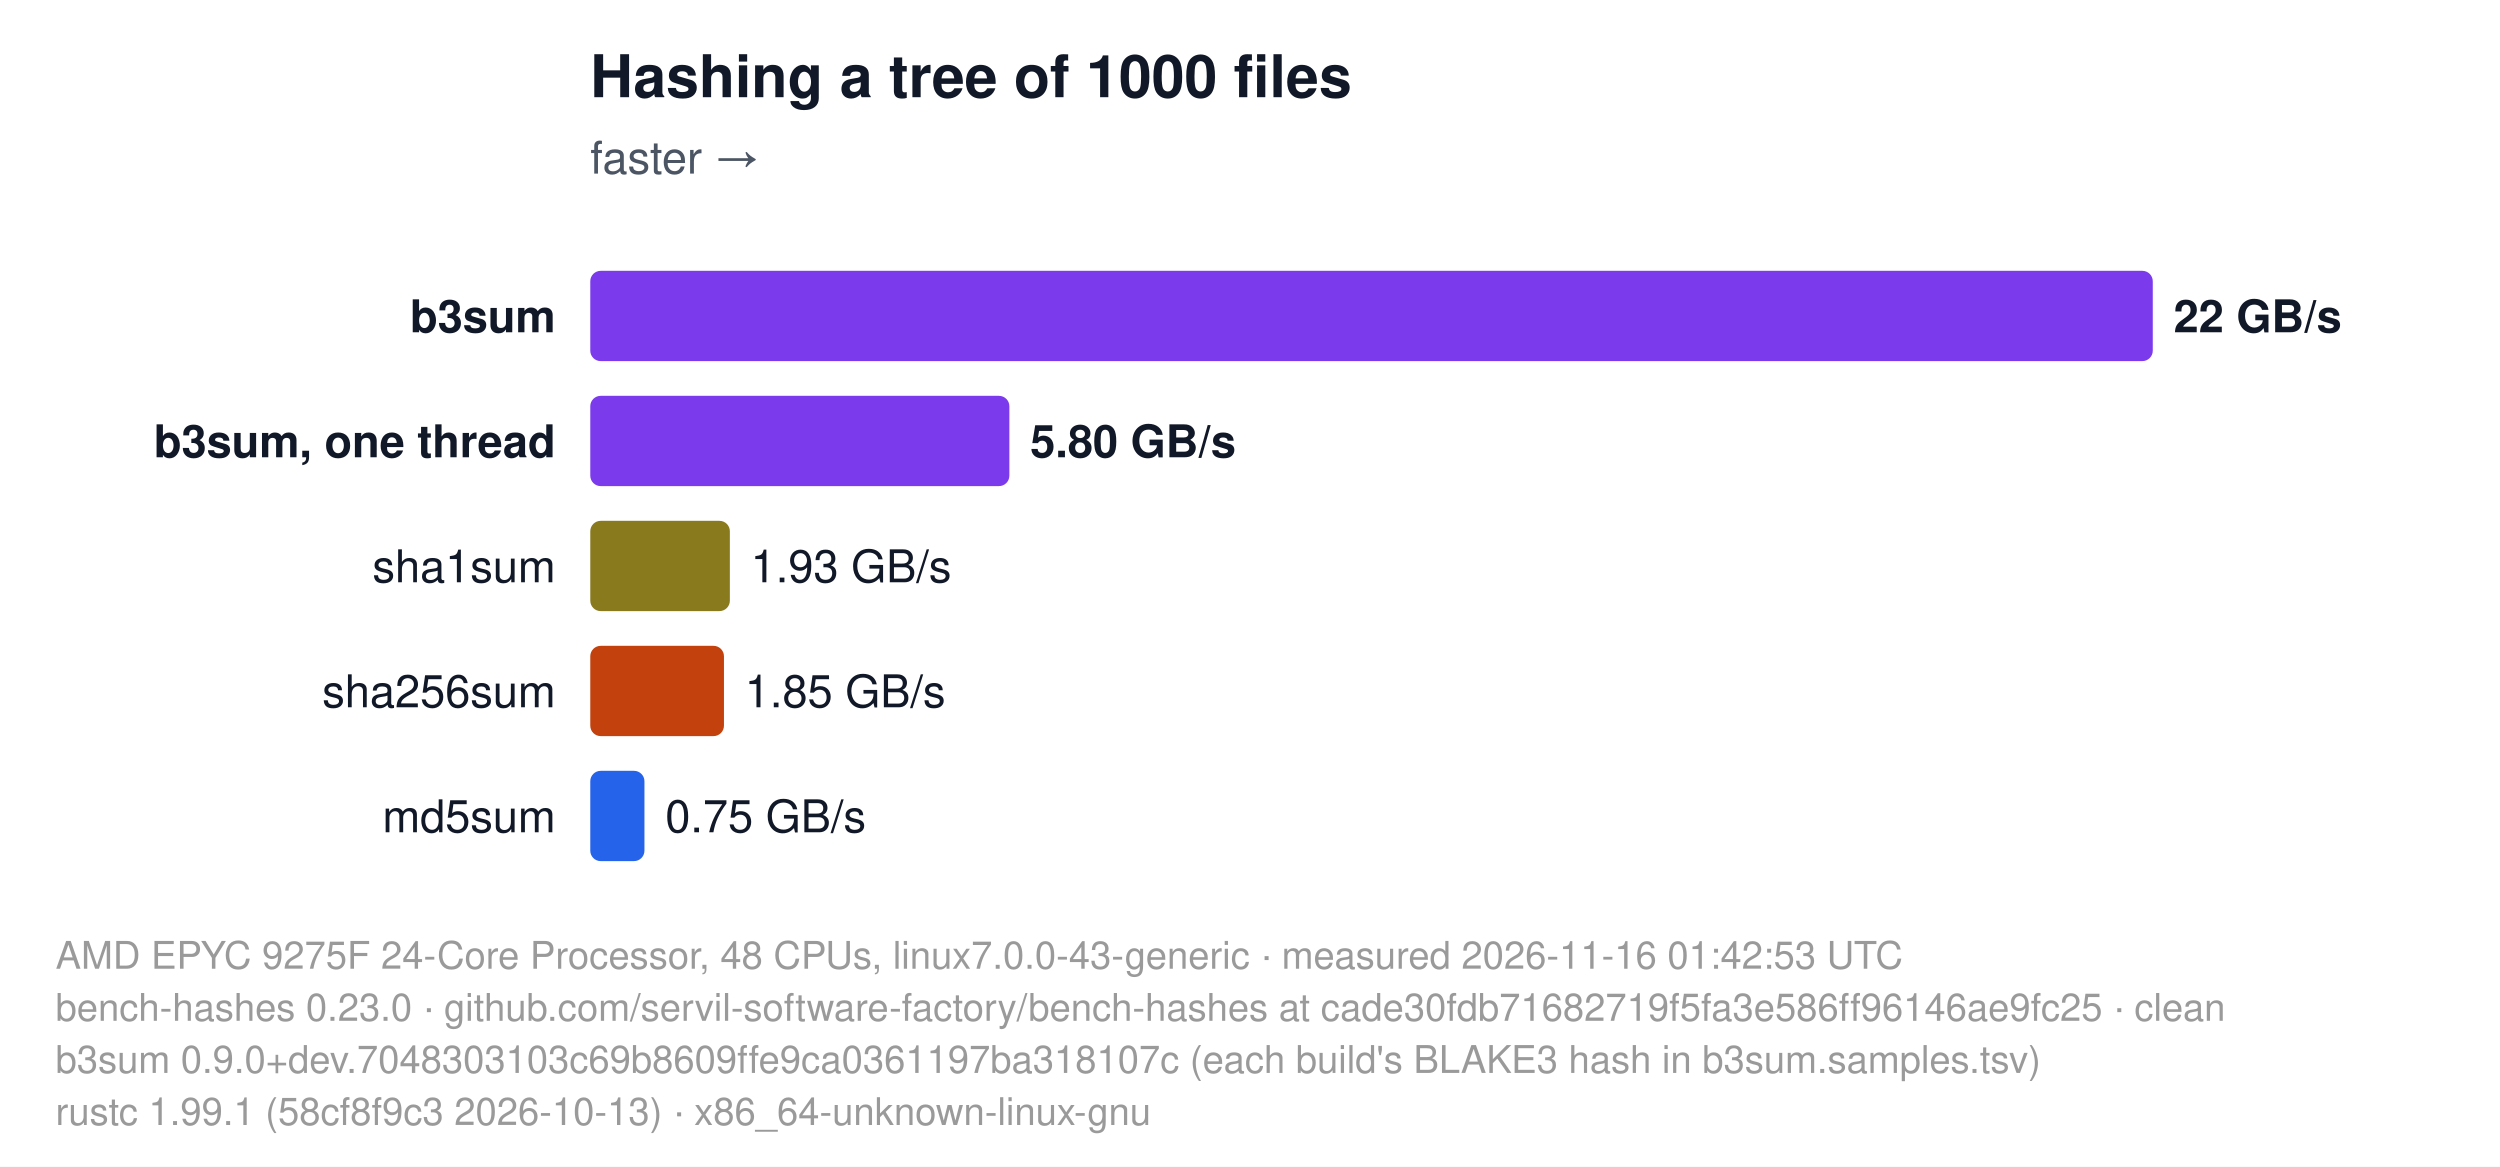
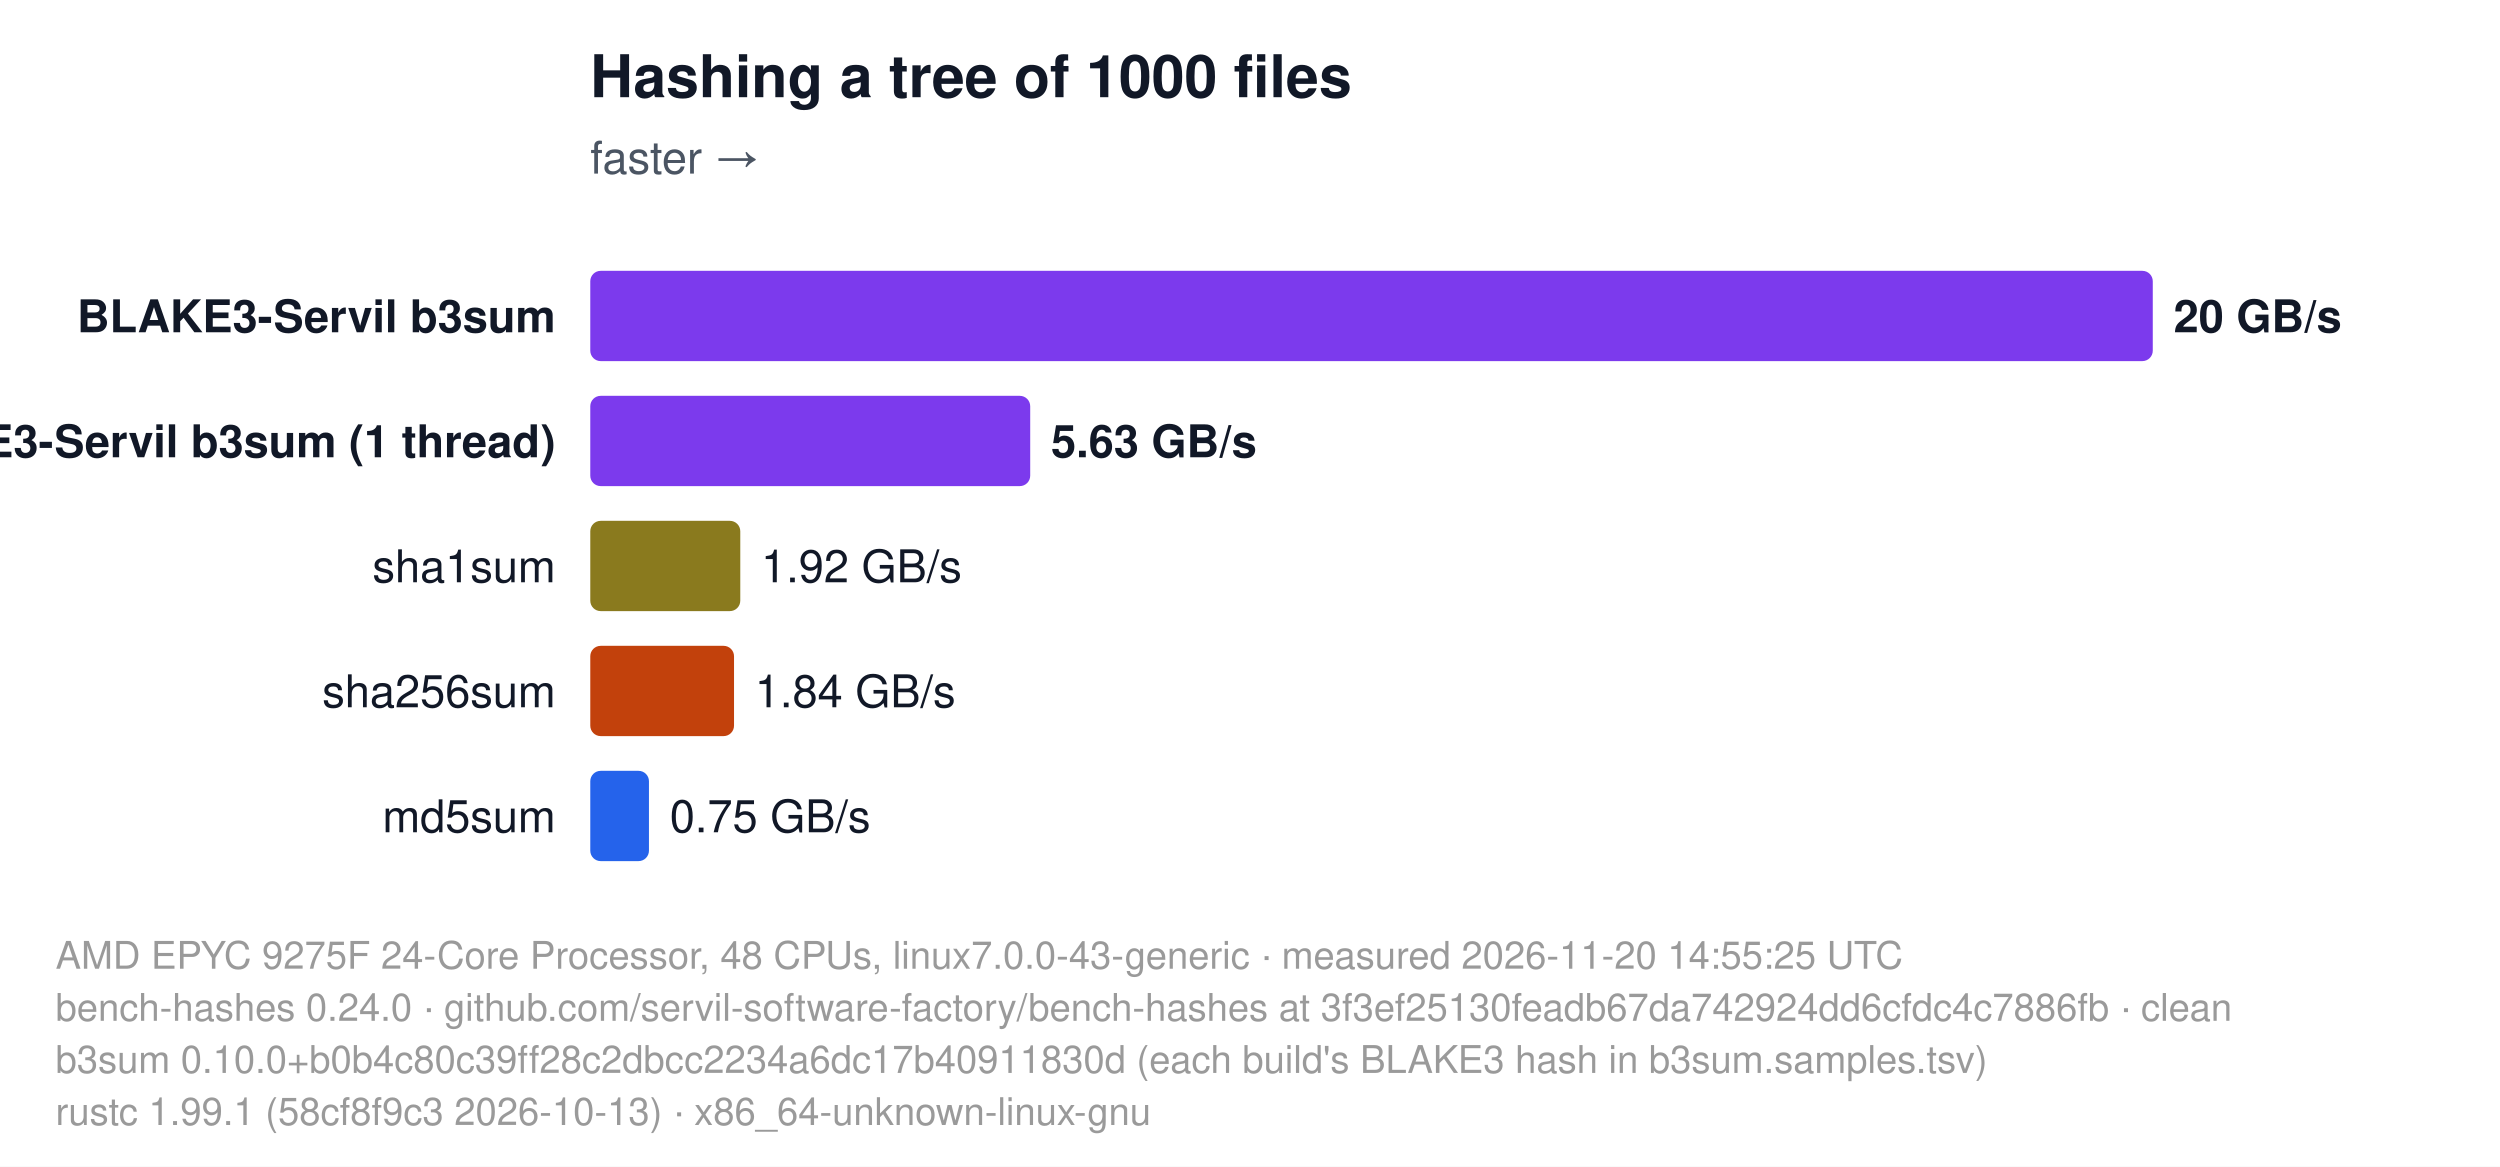
<svg xmlns="http://www.w3.org/2000/svg" width="720" height="336" viewBox="0 0 720 336" font-family="-apple-system, BlinkMacSystemFont, 'Segoe UI', Helvetica, Arial, sans-serif">
  <rect width="720" height="336" fill="#ffffff" />
  <text x="170" y="28" font-size="17" font-weight="600" fill="#111827">Hashing a tree of 1000 files</text>
  <text x="170" y="50" font-size="13" fill="#4b5563">faster →</text>
-   <text x="160" y="95.7" font-size="13" fill="#111827" text-anchor="end" font-weight="600">b3sum</text>
+   <text x="160" y="95.7" font-size="13" fill="#111827" text-anchor="end" font-weight="600">BLAKE3-Servil b3sum</text>
  <rect x="170" y="78" width="450.0" height="26" rx="3" fill="#7c3aed" />
-   <text x="626.0" y="95.7" font-size="13" fill="#111827" font-weight="600">22 GB/s</text>
-   <text x="160" y="131.7" font-size="13" fill="#111827" text-anchor="end" font-weight="600">b3sum, one thread</text>
-   <rect x="170" y="114" width="120.7" height="26" rx="3" fill="#7c3aed" />
-   <text x="296.7" y="131.7" font-size="13" fill="#111827" font-weight="600">5.80 GB/s</text>
+   <text x="626.0" y="95.7" font-size="13" fill="#111827" font-weight="600">20 GB/s</text>
+   <text x="160" y="131.7" font-size="13" fill="#111827" text-anchor="end" font-weight="600">BLAKE3-Servil b3sum (1 thread)</text>
+   <rect x="170" y="114" width="126.7" height="26" rx="3" fill="#7c3aed" />
+   <text x="302.7" y="131.7" font-size="13" fill="#111827" font-weight="600">5.63 GB/s</text>
  <text x="160" y="167.7" font-size="13" fill="#111827" text-anchor="end">sha1sum</text>
-   <rect x="170" y="150" width="40.2" height="26" rx="3" fill="#8a7a1e" />
-   <text x="216.2" y="167.7" font-size="13" fill="#111827">1.93 GB/s</text>
+   <rect x="170" y="150" width="43.2" height="26" rx="3" fill="#8a7a1e" />
+   <text x="219.2" y="167.7" font-size="13" fill="#111827">1.92 GB/s</text>
  <text x="160" y="203.7" font-size="13" fill="#111827" text-anchor="end">sha256sum</text>
-   <rect x="170" y="186" width="38.5" height="26" rx="3" fill="#c2410c" />
-   <text x="214.5" y="203.7" font-size="13" fill="#111827">1.85 GB/s</text>
+   <rect x="170" y="186" width="41.4" height="26" rx="3" fill="#c2410c" />
+   <text x="217.4" y="203.7" font-size="13" fill="#111827">1.84 GB/s</text>
  <text x="160" y="239.7" font-size="13" fill="#111827" text-anchor="end">md5sum</text>
-   <rect x="170" y="222" width="15.6" height="26" rx="3" fill="#2563eb" />
-   <text x="191.6" y="239.7" font-size="13" fill="#111827">0.75 GB/s</text>
-   <text x="16" y="279.0" font-size="11" fill="#9a9a9a">AMD EPYC 9275F 24-Core Processor, 48 CPUs, linux7.0.0-43-generic · measured 2026-11-16 01:42:53 UTC</text>
-   <text x="16" y="294.0" font-size="11" fill="#9a9a9a">bench-hashes 0.23.0 · github.com/servil-software-factory/bench-hashes at cade30fdb71682719f5fa3e586ff96146ae9fc25 · clean</text>
-   <text x="16" y="309.0" font-size="11" fill="#9a9a9a">b3sum 0.9.0+dev.7048303103c69b8609ffe9ca0361197ba318107c (each build's BLAKE3 hash in b3sum.samples.tsv)</text>
+   <rect x="170" y="222" width="16.9" height="26" rx="3" fill="#2563eb" />
+   <text x="192.9" y="239.7" font-size="13" fill="#111827">0.75 GB/s</text>
+   <text x="16" y="279.0" font-size="11" fill="#9a9a9a">AMD EPYC 9275F 24-Core Processor, 48 CPUs, linux7.0.0-43-generic · measured 2026-11-20 14:55:25 UTC</text>
+   <text x="16" y="294.0" font-size="11" fill="#9a9a9a">bench-hashes 0.24.0 · github.com/servil-software-factory/bench-hashes at 3f3ef25130feadb67da742924dd6cfdc4c7886fb · clean</text>
+   <text x="16" y="309.0" font-size="11" fill="#9a9a9a">b3sum 0.10.0+b0b4c80c39ff28c2dbcc2234a6dc17b40911830d (each build's BLAKE3 hash in b3sum.samples.tsv)</text>
  <text x="16" y="324.0" font-size="11" fill="#9a9a9a">rustc 1.99.1 (58cf8f9c3 2026-10-13) · x86_64-unknown-linux-gnu</text>
</svg>
